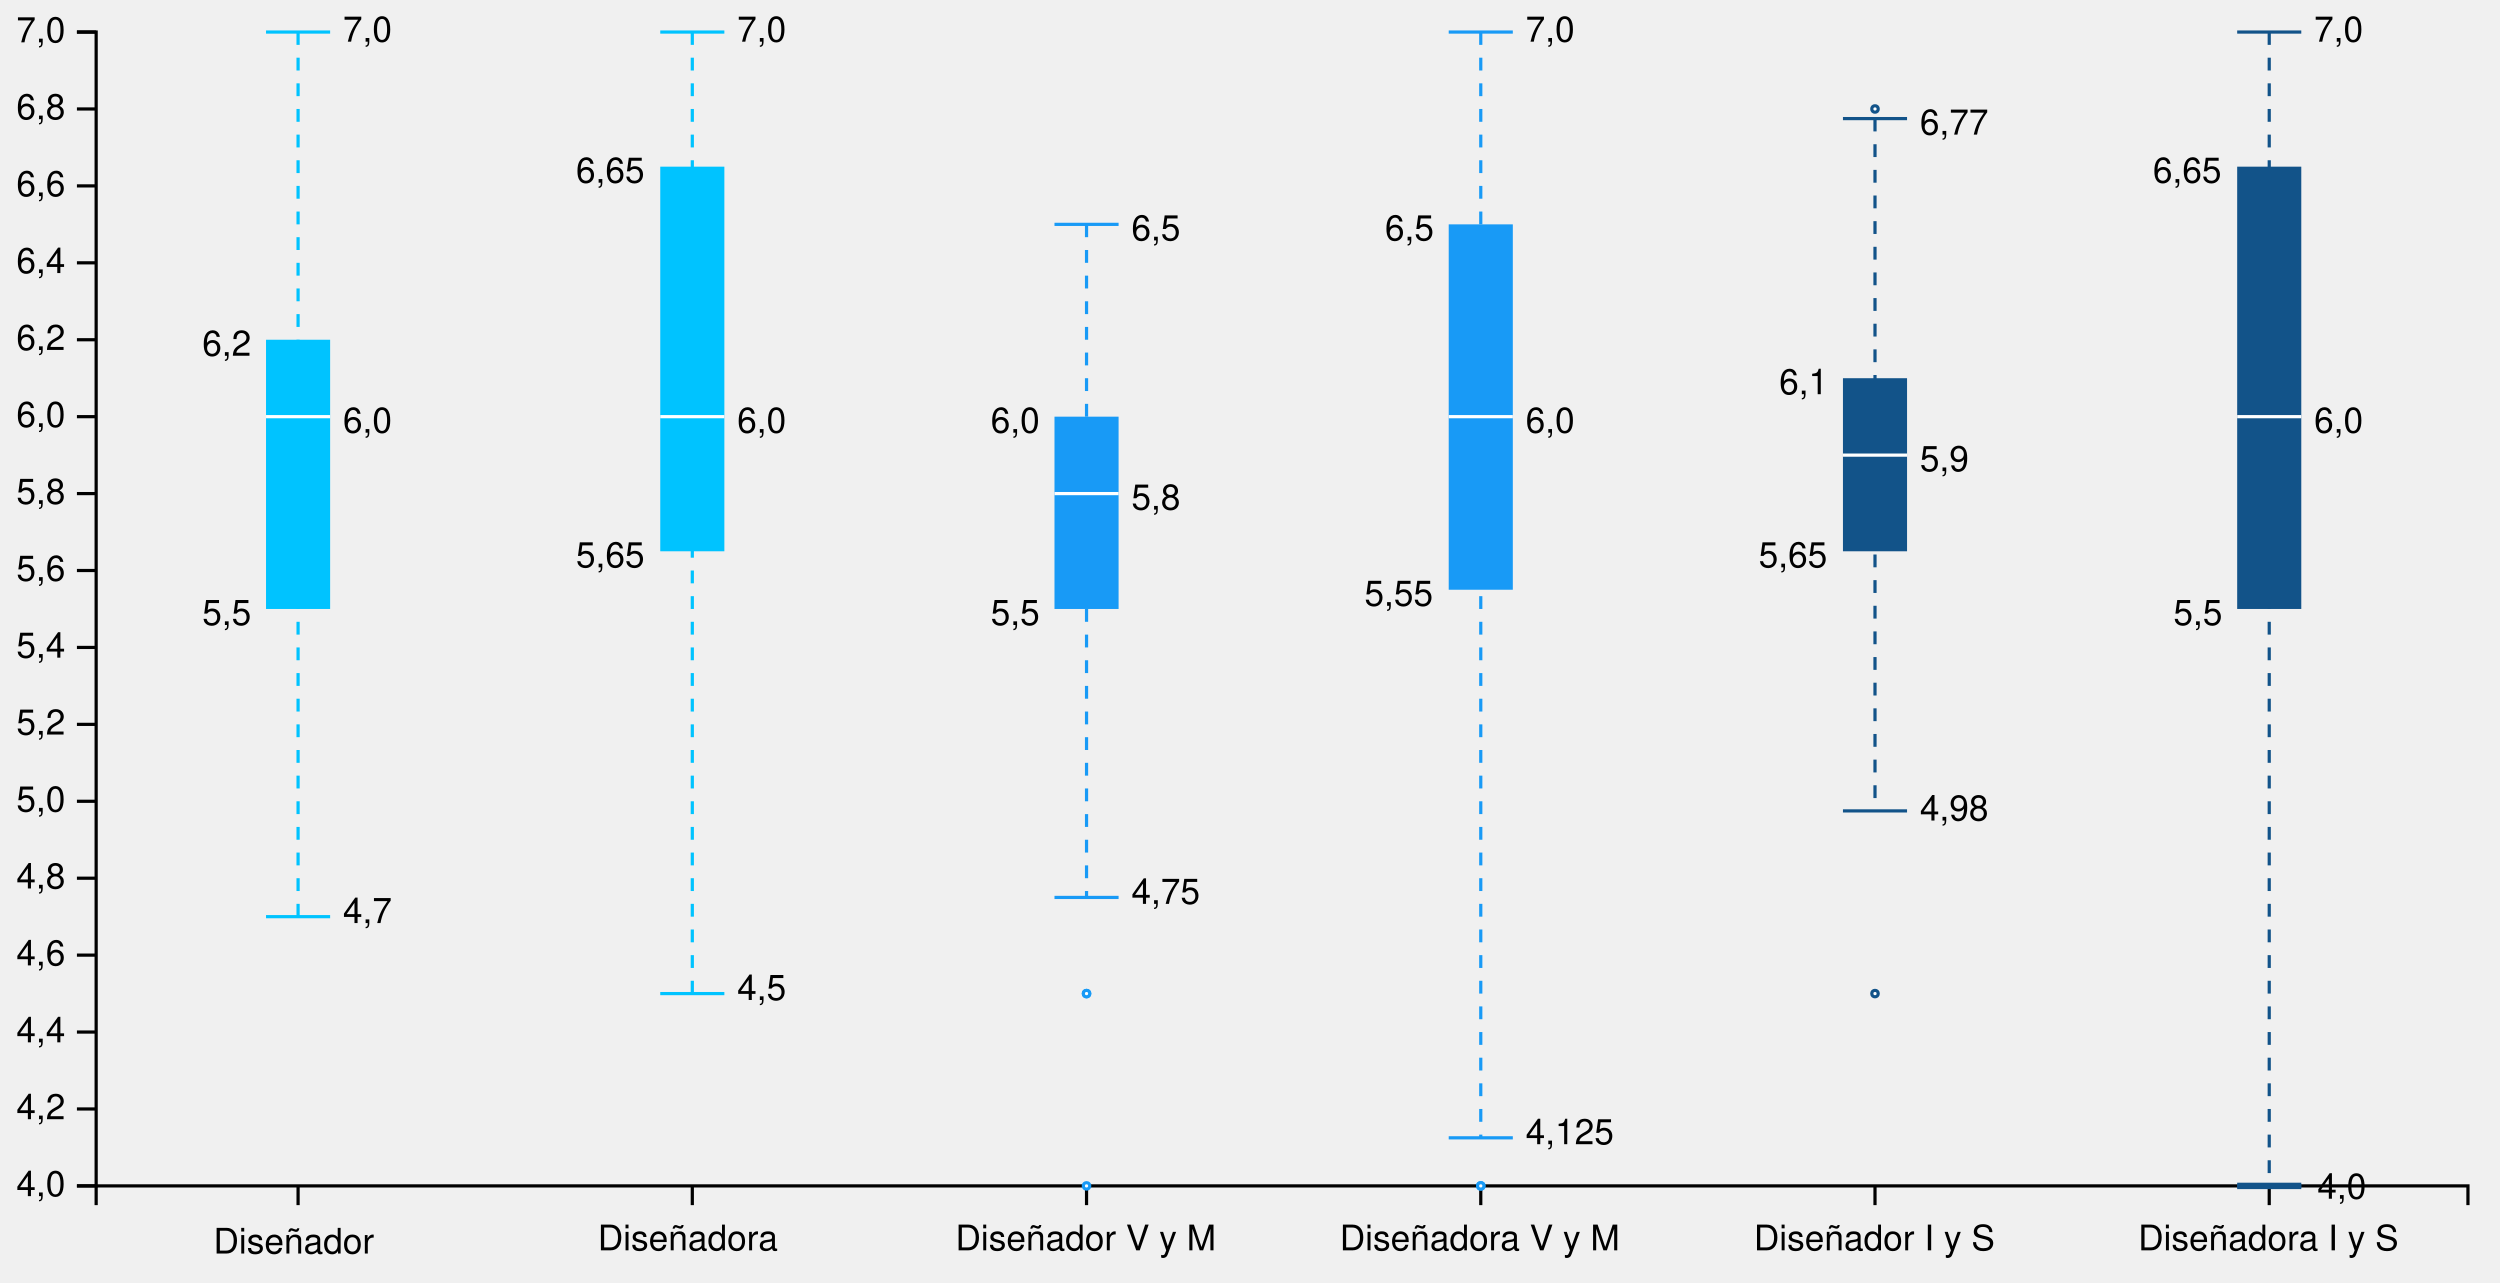
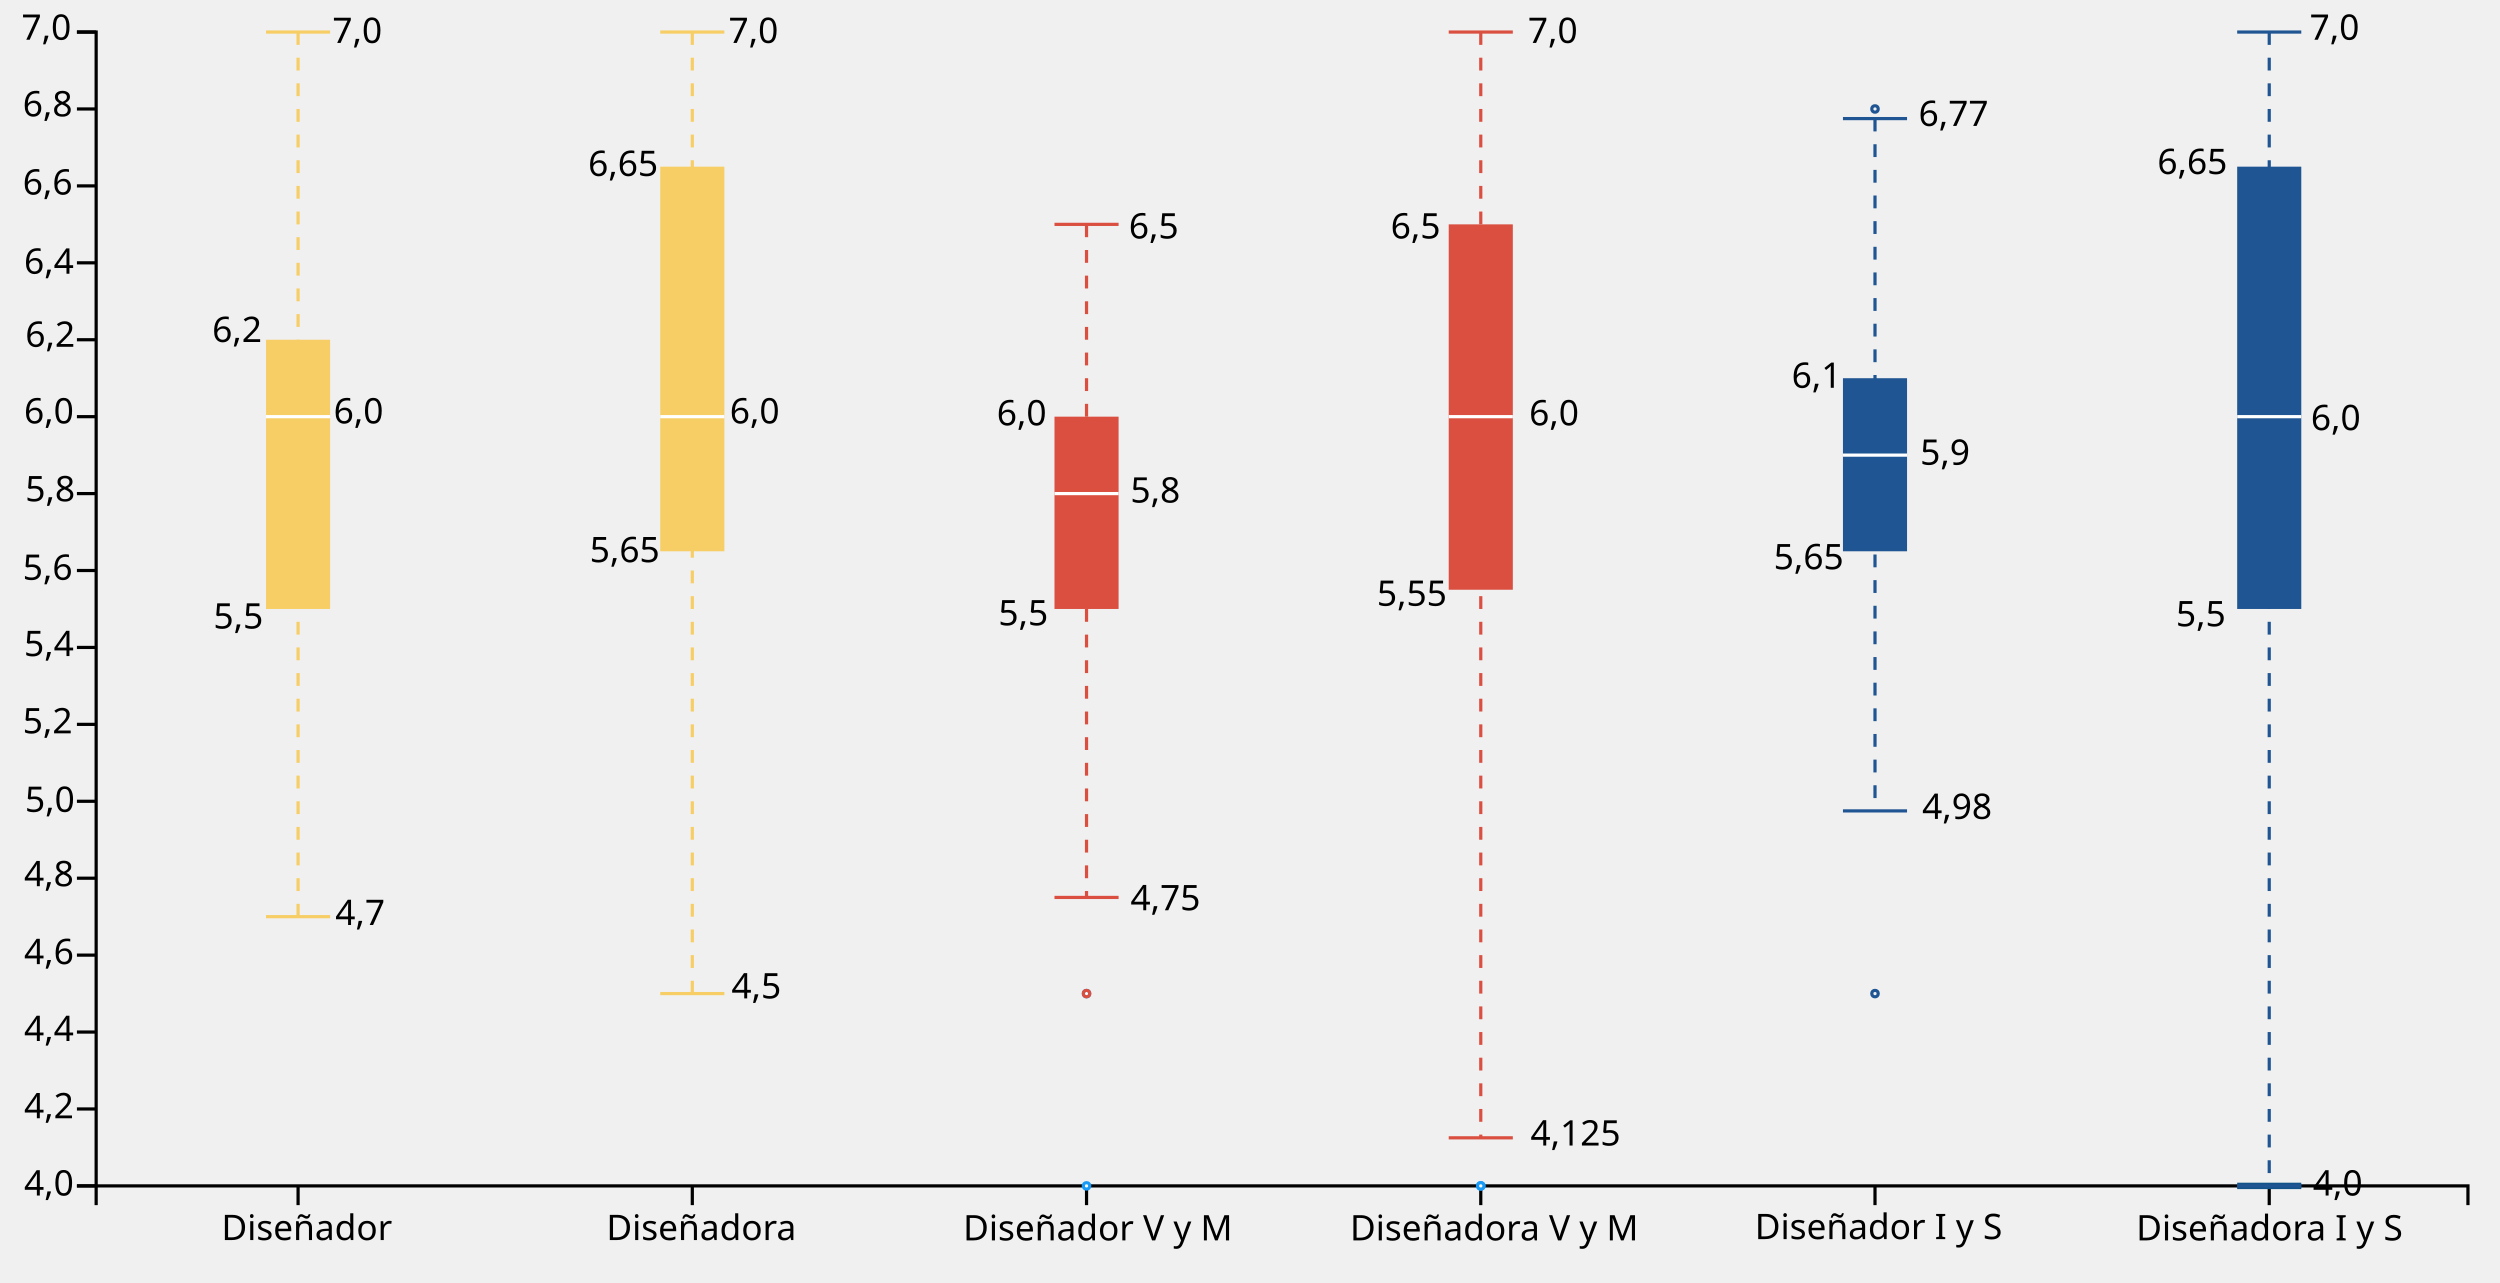
- <svg xmlns="http://www.w3.org/2000/svg" version="1.2" viewBox="0 0 780 400">
-   <style>
-         tspan {
-             white-space: pre;
-         }
-         .s0 {
-             fill: none;
-             stroke: #000000;
-         }
-         .t1 {
-             font-size: 11px;
-             fill: #000000;
-             font-weight: 400;
-             font-family: Helvetica, Arial, sans-serif;
-         }
-         .s2 {
-             fill: #000000;
-             stroke: #00c3ff;
-             stroke-dasharray: 4;
-         }
-         .s3 {
-             fill: #000000;
-             stroke: #00c3ff;
-         }
-         .s4 {
-             fill: #00c3ff;
-         }
-         .s5 {
-             fill: #000000;
-             stroke: #ffffff;
-         }
-         .s6 {
-             fill: #000000;
-             stroke: #189af6;
-             stroke-dasharray: 4;
-         }
-         .s7 {
-             fill: #000000;
-             stroke: #189af6;
-         }
-         .s8 {
-             fill: #189af6;
-         }
-         .s9 {
-             fill: #ffffff;
-             stroke: #189af6;
-         }
-         .s10 {
-             fill: #000000;
-             stroke: #125389;
-             stroke-dasharray: 4;
-         }
-         .s11 {
-             fill: #000000;
-             stroke: #125389;
-         }
-         .s12 {
-             fill: #125389;
-         }
-         .s13 {
-             fill: #ffffff;
-             stroke: #125389;
-         }
-         .s14 {
-             fill: #000000;
-             stroke: #125389;
-             stroke-width: 2;
-         }
+ <svg xmlns="http://www.w3.org/2000/svg" id="Capa_1" version="1.1" viewBox="0 0 780 400">
+   <defs>
+     <style>
+       .st0, .st1, .st2, .st3, .st4, .st5, .st6 {
+         fill: none;
+       }
+ 
+       .st0, .st1, .st2, .st3, .st4, .st6 {
+         stroke-miterlimit: 10;
+       }
+ 
+       .st0, .st2, .st6 {
+         stroke-dasharray: 4;
+       }
+ 
+       .st0, .st4 {
+         stroke: #1f5592;
+       }
+ 
+       .st7 {
+         stroke: #125389;
+         stroke-width: 2px;
+       }
+ 
+       .st8 {
+         fill: #fff;
+         stroke: #189af6;
+       }
+ 
+       .st9 {
+         font-family: Timeless-Normal, Timeless;
+         font-size: 11px;
+       }
+ 
+       .st9, .st10 {
+         isolation: isolate;
+       }
+ 
+       .st1, .st6 {
+         stroke: #f7ce65;
+       }
+ 
+       .st2, .st3 {
+         stroke: #da4f40;
+       }
+ 
+       .st11 {
+         fill: #f7ce65;
+       }
+ 
+       .st12 {
+         fill: #da4f40;
+       }
+ 
+       .st13 {
+         fill: #1f5592;
+       }
+ 
+       .st14 {
+         stroke: #fff;
+       }
+ 
+       .st5 {
+         stroke: #000;
+       }
    </style>
-   <g id="viz">
-     <g id="y axis">
-       <path class="s0" d="m24 370h6v-360h-6" />
-       <g>
-         <path class="s0" d="m30 370h-6" />
-         <text id="4,0" style="transform: matrix(1, 0, 0, 1, 5.1, 373.2);">
-           <tspan x="0" y="0" class="t1">4,0</tspan>
-         </text>
-       </g>
-       <g>
-         <path class="s0" d="m30 346h-6" />
-         <text id="4,2" style="transform: matrix(1, 0, 0, 1, 5.1, 349.2);">
-           <tspan x="0" y="0" class="t1">4,2</tspan>
-         </text>
-       </g>
-       <g>
-         <path class="s0" d="m30 322h-6" />
-         <text id="4,4" style="transform: matrix(1, 0, 0, 1, 5.1, 325.2);">
-           <tspan x="0" y="0" class="t1">4,4</tspan>
-         </text>
-       </g>
-       <g>
-         <path class="s0" d="m30 298h-6" />
-         <text id="4,6" style="transform: matrix(1, 0, 0, 1, 5.1, 301.2);">
-           <tspan x="0" y="0" class="t1">4,6</tspan>
-         </text>
-       </g>
-       <g>
-         <path class="s0" d="m30 274h-6" />
-         <text id="4,8" style="transform: matrix(1, 0, 0, 1, 5.1, 277.2);">
-           <tspan x="0" y="0" class="t1">4,8</tspan>
-         </text>
-       </g>
-       <g>
-         <path class="s0" d="m30 250h-6" />
-         <text id="5,0" style="transform: matrix(1, 0, 0, 1, 5.1, 253.2);">
-           <tspan x="0" y="0" class="t1">5,0</tspan>
-         </text>
-       </g>
-       <g>
-         <path class="s0" d="m30 226h-6" />
-         <text id="5,2" style="transform: matrix(1, 0, 0, 1, 5.1, 229.2);">
-           <tspan x="0" y="0" class="t1">5,2</tspan>
-         </text>
-       </g>
-       <g>
-         <path class="s0" d="m30 202h-6" />
-         <text id="5,4" style="transform: matrix(1, 0, 0, 1, 5.1, 205.2);">
-           <tspan x="0" y="0" class="t1">5,4</tspan>
-         </text>
-       </g>
-       <g>
-         <path class="s0" d="m30 178h-6" />
-         <text id="5,6" style="transform: matrix(1, 0, 0, 1, 5.1, 181.2);">
-           <tspan x="0" y="0" class="t1">5,6</tspan>
-         </text>
-       </g>
-       <g>
-         <path class="s0" d="m30 154h-6" />
-         <text id="5,8" style="transform: matrix(1, 0, 0, 1, 5.1, 157.2);">
-           <tspan x="0" y="0" class="t1">5,8</tspan>
-         </text>
-       </g>
-       <g>
-         <path class="s0" d="m30 130h-6" />
-         <text id="6,0" style="transform: matrix(1, 0, 0, 1, 5.1, 133.2);">
-           <tspan x="0" y="0" class="t1">6,0</tspan>
-         </text>
-       </g>
-       <g>
-         <path class="s0" d="m30 106h-6" />
-         <text id="6,2" style="transform: matrix(1, 0, 0, 1, 5.1, 109.2);">
-           <tspan x="0" y="0" class="t1">6,2</tspan>
-         </text>
-       </g>
-       <g>
-         <path class="s0" d="m30 82h-6" />
-         <text id="6,4" style="transform: matrix(1, 0, 0, 1, 5.1, 85.2);">
-           <tspan x="0" y="0" class="t1">6,4</tspan>
-         </text>
-       </g>
-       <g>
-         <path class="s0" d="m30 58h-6" />
-         <text id="6,6" style="transform: matrix(1, 0, 0, 1, 5.1, 61.2);">
-           <tspan x="0" y="0" class="t1">6,6</tspan>
-         </text>
-       </g>
-       <g>
-         <path class="s0" d="m30 34h-6" />
-         <text id="6,8" style="transform: matrix(1, 0, 0, 1, 5.1, 37.2);">
-           <tspan x="0" y="0" class="t1">6,8</tspan>
-         </text>
-       </g>
-       <g>
-         <path class="s0" d="m30 10h-6" />
-         <text id="7,0" style="transform: matrix(1, 0, 0, 1, 5.1, 13.2);">
-           <tspan x="0" y="0" class="t1">7,0</tspan>
-         </text>
-       </g>
-     </g>
-     <g id="x axis">
-       <path class="s0" d="m30 376v-6h740v6" />
-       <g>
-         <path class="s0" d="m93 370v6" />
-         <text id="Diseñador " style="transform: matrix(1, 0, 0, 1, 66.6, 391.1);">
-           <tspan x="0" y="0" class="t1">Diseñador</tspan>
-         </text>
-       </g>
-       <g>
-         <path class="s0" d="m216 370v6" />
-         <text id="Diseñadora " style="transform: matrix(1, 0, 0, 1, 186.5, 390.1);">
-           <tspan x="0" y="0" class="t1">Diseñadora</tspan>
-         </text>
-       </g>
-       <g>
-         <path class="s0" d="m339 370v6" />
-         <text id="Diseñador V y M" style="transform: matrix(1, 0, 0, 1, 298.1, 390.1);">
-           <tspan x="0" y="0" class="t1">Diseñador V y M</tspan>
-         </text>
-       </g>
-       <g>
-         <path class="s0" d="m462 370v6" />
-         <text id="Diseñadora V y M" style="transform: matrix(1, 0, 0, 1, 418, 390.1);">
-           <tspan x="0" y="0" class="t1">Diseñadora V y M</tspan>
-         </text>
-       </g>
-       <g>
-         <path class="s0" d="m585 370v6" />
-         <text id="Diseñador I y S" style="transform: matrix(1, 0, 0, 1, 547.2, 390.1);">
-           <tspan x="0" y="0" class="t1">Diseñador I y S</tspan>
-         </text>
-       </g>
-       <g>
-         <path class="s0" d="m708 370v6" />
-         <text id="Diseñadora I y S" style="transform: matrix(1, 0, 0, 1, 667.1, 390.1);">
-           <tspan x="0" y="0" class="t1">Diseñadora I y S</tspan>
-         </text>
-       </g>
-     </g>
-     <g id="boxplots">
-       <g id="diseñador">
-         <path class="s2" d="m93 10v276" />
-         <path class="s3" d="m83 10h20" />
-         <path class="s3" d="m83 286h20" />
-         <path class="s4" d="m83 106h20v84h-20z" />
-         <path class="s5" d="m83 130h20" />
-       </g>
-       <g id="diseñadora">
-         <path class="s2" d="m216 10v300" />
-         <path class="s3" d="m206 10h20" />
-         <path class="s3" d="m206 310h20" />
-         <path class="s4" d="m206 52h20v120h-20z" />
-         <path class="s5" d="m206 130h20" />
-       </g>
-       <g id="diseñador v y m">
-         <path class="s6" d="m339 70v210" />
-         <path class="s7" d="m329 70h20" />
-         <path class="s7" d="m329 280h20" />
-         <path class="s8" d="m329 130h20v60h-20z" />
-         <path class="s5" d="m329 154h20" />
-         <path class="s9" d="m339 311c-0.6 0-1-0.4-1-1 0-0.6 0.4-1 1-1 0.6 0 1 0.4 1 1 0 0.6-0.4 1-1 1z" />
-         <path class="s9" d="m339 311c-0.6 0-1-0.4-1-1 0-0.6 0.4-1 1-1 0.6 0 1 0.4 1 1 0 0.6-0.4 1-1 1z" />
-         <path class="s9" d="m339 371c-0.6 0-1-0.4-1-1 0-0.6 0.4-1 1-1 0.6 0 1 0.4 1 1 0 0.6-0.4 1-1 1z" />
-       </g>
-       <g id="diseñadora v y m">
-         <path class="s6" d="m462 10v345" />
-         <path class="s7" d="m452 10h20" />
-         <path class="s7" d="m452 355h20" />
-         <path class="s8" d="m452 70h20v114h-20z" />
-         <path class="s5" d="m452 130h20" />
-         <path class="s9" d="m462 371c-0.6 0-1-0.4-1-1 0-0.6 0.4-1 1-1 0.6 0 1 0.4 1 1 0 0.6-0.4 1-1 1z" />
-         <path class="s9" d="m462 371c-0.6 0-1-0.4-1-1 0-0.6 0.4-1 1-1 0.6 0 1 0.4 1 1 0 0.6-0.4 1-1 1z" />
-       </g>
-       <g id="diseñador i y s">
-         <path class="s10" d="m585 37v216" />
-         <path class="s11" d="m575 37h20" />
-         <path class="s11" d="m575 253h20" />
-         <path class="s12" d="m575 118h20v54h-20z" />
-         <path class="s5" d="m575 142h20" />
-         <path class="s13" d="m585 311c-0.6 0-1-0.4-1-1 0-0.6 0.4-1 1-1 0.6 0 1 0.4 1 1 0 0.6-0.4 1-1 1z" />
-         <path class="s13" d="m585 35c-0.6 0-1-0.4-1-1 0-0.6 0.4-1 1-1 0.6 0 1 0.4 1 1 0 0.6-0.4 1-1 1z" />
-       </g>
-       <g id="diseñadora i y s">
-         <path class="s10" d="m708 10v360" />
-         <path class="s11" d="m698 10h20" />
-         <path id="Layer copy" class="s14" d="m698 370h20" />
-         <path class="s11" d="m698 370h20" />
-         <path class="s12" d="m698 52h20v138h-20z" />
-         <path class="s5" d="m698 130h20" />
-       </g>
-     </g>
-     <g id="boxplots">
-       <g>
-         <text id="7,0" style="transform: matrix(1, 0, 0, 1, 107, 13);">
-           <tspan x="0" y="0" class="t1">7,0</tspan>
-         </text>
-         <text id="4,7" style="transform: matrix(1, 0, 0, 1, 107, 288);">
-           <tspan x="0" y="0" class="t1">4,7</tspan>
-         </text>
-         <text id="6,0" style="transform: matrix(1, 0, 0, 1, 107, 135);">
-           <tspan x="0" y="0" class="t1">6,0</tspan>
-         </text>
-         <text id="5,5" style="transform: matrix(1, 0, 0, 1, 63.1, 195);">
-           <tspan x="0" y="0" class="t1">5,5</tspan>
-         </text>
-         <text id="6,2" style="transform: matrix(1, 0, 0, 1, 63.1, 111);">
-           <tspan x="0" y="0" class="t1">6,2</tspan>
-         </text>
-       </g>
-       <g>
-         <text id="7,0" style="transform: matrix(1, 0, 0, 1, 230, 13);">
-           <tspan x="0" y="0" class="t1">7,0</tspan>
-         </text>
-         <text id="4,5" style="transform: matrix(1, 0, 0, 1, 230, 312);">
-           <tspan x="0" y="0" class="t1">4,5</tspan>
-         </text>
-         <text id="6,0" style="transform: matrix(1, 0, 0, 1, 230, 135);">
-           <tspan x="0" y="0" class="t1">6,0</tspan>
-         </text>
-         <text id="5,65" style="transform: matrix(1, 0, 0, 1, 179.7, 177);">
-           <tspan x="0" y="0" class="t1">5,65</tspan>
-         </text>
-         <text id="6,65" style="transform: matrix(1, 0, 0, 1, 179.7, 57);">
-           <tspan x="0" y="0" class="t1">6,65</tspan>
-         </text>
-       </g>
-       <g>
-         <text id="6,5" style="transform: matrix(1, 0, 0, 1, 353, 75);">
-           <tspan x="0" y="0" class="t1">6,5</tspan>
-         </text>
-         <text id="4,75" style="transform: matrix(1, 0, 0, 1, 353, 282);">
-           <tspan x="0" y="0" class="t1">4,75</tspan>
-         </text>
-         <text id="5,8" style="transform: matrix(1, 0, 0, 1, 353, 159);">
-           <tspan x="0" y="0" class="t1">5,8</tspan>
-         </text>
-         <text id="5,5" style="transform: matrix(1, 0, 0, 1, 309.1, 195);">
-           <tspan x="0" y="0" class="t1">5,5</tspan>
-         </text>
-         <text id="6,0" style="transform: matrix(1, 0, 0, 1, 309.1, 135);">
-           <tspan x="0" y="0" class="t1">6,0</tspan>
-         </text>
-       </g>
-       <g>
-         <text id="7,0" style="transform: matrix(1, 0, 0, 1, 476, 13);">
-           <tspan x="0" y="0" class="t1">7,0</tspan>
-         </text>
-         <text id="4,125" style="transform: matrix(1, 0, 0, 1, 476, 357);">
-           <tspan x="0" y="0" class="t1">4,125</tspan>
-         </text>
-         <text id="6,0" style="transform: matrix(1, 0, 0, 1, 476, 135);">
-           <tspan x="0" y="0" class="t1">6,0</tspan>
-         </text>
-         <text id="5,55" style="transform: matrix(1, 0, 0, 1, 425.7, 189);">
-           <tspan x="0" y="0" class="t1">5,55</tspan>
-         </text>
-         <text id="6,5" style="transform: matrix(1, 0, 0, 1, 432.1, 75);">
-           <tspan x="0" y="0" class="t1">6,5</tspan>
-         </text>
-       </g>
-       <g>
-         <text id="6,77" style="transform: matrix(1, 0, 0, 1, 599, 42);">
-           <tspan x="0" y="0" class="t1">6,77</tspan>
-         </text>
-         <text id="4.98" style="transform: matrix(1, 0, 0, 1, 599, 256);">
-           <tspan x="0" y="0" class="t1">4,98</tspan>
-         </text>
-         <text id="5,9" style="transform: matrix(1, 0, 0, 1, 599, 147);">
-           <tspan x="0" y="0" class="t1">5,9</tspan>
-         </text>
-         <text id="5,65" style="transform: matrix(1, 0, 0, 1, 548.7, 177);">
-           <tspan x="0" y="0" class="t1">5,65</tspan>
-         </text>
-         <text id="6,1" style="transform: matrix(1, 0, 0, 1, 555.1, 123);">
-           <tspan x="0" y="0" class="t1">6,1</tspan>
-         </text>
-       </g>
-       <g>
-         <text id="7,0" style="transform: matrix(1, 0, 0, 1, 722, 13);">
-           <tspan x="0" y="0" class="t1">7,0</tspan>
-         </text>
-         <text id="4,0" style="transform: matrix(1, 0, 0, 1, 723, 374);">
-           <tspan x="0" y="0" class="t1">4,0</tspan>
-         </text>
-         <text id="6,0" style="transform: matrix(1, 0, 0, 1, 722, 135);">
-           <tspan x="0" y="0" class="t1">6,0</tspan>
-         </text>
-         <text id="5,5" style="transform: matrix(1, 0, 0, 1, 678.1, 195);">
-           <tspan x="0" y="0" class="t1">5,5</tspan>
-         </text>
-         <text id="6,65" style="transform: matrix(1, 0, 0, 1, 671.7, 57);">
-           <tspan x="0" y="0" class="t1">6,65</tspan>
-         </text>
-       </g>
-     </g>
+   </defs>
+   <path class="st5" d="M24,370h6V10h-6" />
+   <path class="st5" d="M30,370h-6" />
+   <g id="_x34__x2C_0" class="st10">
+     <g class="st10">
+       <text class="st9" transform="translate(7.5 373)">
+         <tspan x="0" y="0">4,0</tspan>
+       </text>
+     </g>
+   </g>
+   <path class="st5" d="M30,346h-6" />
+   <g id="_x34__x2C_2" class="st10">
+     <g class="st10">
+       <text class="st9" transform="translate(7.5 348.9)">
+         <tspan x="0" y="0">4,2</tspan>
+       </text>
+     </g>
+   </g>
+   <path class="st5" d="M30,322h-6" />
+   <g id="_x34__x2C_4" class="st10">
+     <g class="st10">
+       <text class="st9" transform="translate(7.5 324.8)">
+         <tspan x="0" y="0">4,4</tspan>
+       </text>
+     </g>
+   </g>
+   <path class="st5" d="M30,298h-6" />
+   <g id="_x34__x2C_6" class="st10">
+     <g class="st10">
+       <text class="st9" transform="translate(7.5 300.8)">
+         <tspan x="0" y="0">4,6</tspan>
+       </text>
+     </g>
+   </g>
+   <path class="st5" d="M30,274h-6" />
+   <g id="_x34__x2C_8" class="st10">
+     <g class="st10">
+       <text class="st9" transform="translate(7.5 276.5)">
+         <tspan x="0" y="0">4,8</tspan>
+       </text>
+     </g>
+   </g>
+   <path class="st5" d="M30,250h-6" />
+   <g id="_x35__x2C_0" class="st10">
+     <g class="st10">
+       <text class="st9" transform="translate(7.8 253.3)">
+         <tspan x="0" y="0">5,0</tspan>
+       </text>
+     </g>
+   </g>
+   <path class="st5" d="M30,226h-6" />
+   <g id="_x35__x2C_2" class="st10">
+     <g class="st10">
+       <text class="st9" transform="translate(7.1 228.8)">
+         <tspan x="0" y="0">5,2</tspan>
+       </text>
+     </g>
+   </g>
+   <path class="st5" d="M30,202h-6" />
+   <g id="_x35__x2C_4" class="st10">
+     <g class="st10">
+       <text class="st9" transform="translate(7.5 204.7)">
+         <tspan x="0" y="0">5,4</tspan>
+       </text>
+     </g>
+   </g>
+   <path class="st5" d="M30,178h-6" />
+   <g id="_x35__x2C_6" class="st10">
+     <g class="st10">
+       <text class="st9" transform="translate(7.1 180.9)">
+         <tspan x="0" y="0">5,6</tspan>
+       </text>
+     </g>
+   </g>
+   <path class="st5" d="M30,154h-6" />
+   <g id="_x35__x2C_8" class="st10">
+     <g class="st10">
+       <text class="st9" transform="translate(7.9 156.4)">
+         <tspan x="0" y="0">5,8</tspan>
+       </text>
+     </g>
+   </g>
+   <path class="st5" d="M30,130h-6" />
+   <g id="_x36__x2C_0" class="st10">
+     <g class="st10">
+       <text class="st9" transform="translate(7.5 132.1)">
+         <tspan x="0" y="0">6,0</tspan>
+       </text>
+     </g>
+   </g>
+   <path class="st5" d="M30,106h-6" />
+   <g id="_x36__x2C_2" class="st10">
+     <g class="st10">
+       <text class="st9" transform="translate(7.9 108.2)">
+         <tspan x="0" y="0">6,2</tspan>
+       </text>
+     </g>
+   </g>
+   <path class="st5" d="M30,82h-6" />
+   <g id="_x36__x2C_4" class="st10">
+     <g class="st10">
+       <text class="st9" transform="translate(7.5 85.4)">
+         <tspan x="0" y="0">6,4</tspan>
+       </text>
+     </g>
+   </g>
+   <path class="st5" d="M30,58h-6" />
+   <g id="_x36__x2C_6" class="st10">
+     <g class="st10">
+       <text class="st9" transform="translate(7.1 60.7)">
+         <tspan x="0" y="0">6,6</tspan>
+       </text>
+     </g>
+   </g>
+   <path class="st5" d="M30,34h-6" />
+   <g id="_x36__x2C_8" class="st10">
+     <g class="st10">
+       <text class="st9" transform="translate(7.1 36.3)">
+         <tspan x="0" y="0">6,8</tspan>
+       </text>
+     </g>
+   </g>
+   <path class="st5" d="M30,10h-6" />
+   <g id="_x37__x2C_0" class="st10">
+     <g class="st10">
+       <text class="st9" transform="translate(6.7 12.4)">
+         <tspan x="0" y="0">7,0</tspan>
+       </text>
+     </g>
+   </g>
+   <path class="st5" d="M30,376v-6h740v6" />
+   <path class="st5" d="M93,370v6" />
+   <g id="Diseñador">
+     <g class="st10">
+       <text class="st9" transform="translate(69.1 386.9)">
+         <tspan x="0" y="0">Diseñador</tspan>
+       </text>
+     </g>
+   </g>
+   <path class="st5" d="M216,370v6" />
+   <g id="Diseñadora">
+     <g class="st10">
+       <text class="st9" transform="translate(189.2 386.9)">
+         <tspan x="0" y="0">Diseñadora</tspan>
+       </text>
+     </g>
+   </g>
+   <path class="st5" d="M339,370v6" />
+   <g id="Diseñador_V_y_M">
+     <g class="st10">
+       <text class="st9" transform="translate(300.5 387)">
+         <tspan x="0" y="0">Diseñador V y M</tspan>
+       </text>
+     </g>
+   </g>
+   <path class="st5" d="M462,370v6" />
+   <g id="Diseñadora_V_y_M">
+     <g class="st10">
+       <text class="st9" transform="translate(421.2 387)">
+         <tspan x="0" y="0">Diseñadora V y M</tspan>
+       </text>
+     </g>
+   </g>
+   <path class="st5" d="M585,370v6" />
+   <g id="Diseñador_I_y_S">
+     <g class="st10">
+       <text class="st9" transform="translate(547.5 386.6)">
+         <tspan x="0" y="0">Diseñador I y S</tspan>
+       </text>
+     </g>
+   </g>
+   <path class="st5" d="M708,370v6" />
+   <g id="Diseñadora_I_y_S">
+     <g class="st10">
+       <text class="st9" transform="translate(666.5 387)">
+         <tspan x="0" y="0">Diseñadora I y S</tspan>
+       </text>
+     </g>
+   </g>
+   <path class="st6" d="M93,10v276" />
+   <path class="st1" d="M83,10h20" />
+   <path class="st1" d="M83,286h20" />
+   <path class="st11" d="M83,106h20v84h-20v-84Z" />
+   <path class="st14" d="M83,130h20" />
+   <path class="st6" d="M216,10v300" />
+   <path class="st1" d="M206,10h20" />
+   <path class="st1" d="M206,310h20" />
+   <path class="st11" d="M206,52h20v120h-20V52Z" />
+   <path class="st14" d="M206,130h20" />
+   <path class="st2" d="M339,70v210" />
+   <path class="st3" d="M329,70h20" />
+   <path class="st3" d="M329,280h20" />
+   <path class="st12" d="M329,130h20v60h-20v-60Z" />
+   <path class="st14" d="M329,154h20" />
+   <path class="st8" d="M339,311c-.6,0-1-.4-1-1s.4-1,1-1,1,.4,1,1-.4,1-1,1Z" />
+   <path class="st3" d="M339,311c-.6,0-1-.4-1-1s.4-1,1-1,1,.4,1,1-.4,1-1,1Z" />
+   <path class="st8" d="M339,371c-.6,0-1-.4-1-1s.4-1,1-1,1,.4,1,1-.4,1-1,1Z" />
+   <path class="st2" d="M462,10v345" />
+   <path class="st3" d="M452,10h20" />
+   <path class="st3" d="M452,355h20" />
+   <path class="st12" d="M452,70h20v114h-20v-114Z" />
+   <path class="st14" d="M452,130h20" />
+   <path class="st8" d="M462,371c-.6,0-1-.4-1-1s.4-1,1-1,1,.4,1,1-.4,1-1,1Z" />
+   <path class="st8" d="M462,371c-.6,0-1-.4-1-1s.4-1,1-1,1,.4,1,1-.4,1-1,1Z" />
+   <path class="st0" d="M585,37v216" />
+   <path class="st4" d="M575,37h20" />
+   <path class="st4" d="M575,253h20" />
+   <path class="st13" d="M575,118h20v54h-20v-54Z" />
+   <path class="st14" d="M575,142h20" />
+   <path class="st4" d="M585,311c-.6,0-1-.4-1-1s.4-1,1-1,1,.4,1,1-.4,1-1,1Z" />
+   <path class="st4" d="M585,35c-.6,0-1-.4-1-1s.4-1,1-1,1,.4,1,1-.4,1-1,1Z" />
+   <path class="st0" d="M708,10v360" />
+   <path class="st4" d="M698,10h20" />
+   <path id="Layer_copy" class="st7" d="M698,370h20" />
+   <path class="st4" d="M698,370h20" />
+   <path class="st13" d="M698,52h20v138h-20V52Z" />
+   <path class="st14" d="M698,130h20" />
+   <g class="st10">
+     <text class="st9" transform="translate(227.3 13.4)">
+       <tspan x="0" y="0">7,0</tspan>
+     </text>
+   </g>
+   <g class="st10">
+     <text class="st9" transform="translate(104.6 288.6)">
+       <tspan x="0" y="0">4,7</tspan>
+     </text>
+   </g>
+   <g class="st10">
+     <text class="st9" transform="translate(477.1 132.7)">
+       <tspan x="0" y="0">6,0</tspan>
+     </text>
+   </g>
+   <g class="st10">
+     <text class="st9" transform="translate(311.5 195.1)">
+       <tspan x="0" y="0">5,5</tspan>
+     </text>
+   </g>
+   <g class="st10">
+     <text class="st9" transform="translate(66.2 106.7)">
+       <tspan x="0" y="0">6,2</tspan>
+     </text>
+   </g>
+   <g class="st10">
+     <text class="st9" transform="translate(476.7 13.4)">
+       <tspan x="0" y="0">7,0</tspan>
+     </text>
+   </g>
+   <g class="st10">
+     <text class="st9" transform="translate(228.2 311.5)">
+       <tspan x="0" y="0">4,5</tspan>
+     </text>
+   </g>
+   <g class="st10">
+     <text class="st9" transform="translate(227.7 132.1)">
+       <tspan x="0" y="0">6,0</tspan>
+     </text>
+   </g>
+   <g class="st10">
+     <text class="st9" transform="translate(553.4 177.6)">
+       <tspan x="0" y="0">5,65</tspan>
+     </text>
+   </g>
+   <g class="st10">
+     <text class="st9" transform="translate(673.1 54.3)">
+       <tspan x="0" y="0">6,65</tspan>
+     </text>
+   </g>
+   <g class="st10">
+     <text class="st9" transform="translate(433.9 74.4)">
+       <tspan x="0" y="0">6,5</tspan>
+     </text>
+   </g>
+   <g class="st10">
+     <text class="st9" transform="translate(352.7 284)">
+       <tspan x="0" y="0">4,75</tspan>
+     </text>
+   </g>
+   <g class="st10">
+     <text class="st9" transform="translate(352.7 156.8)">
+       <tspan x="0" y="0">5,8</tspan>
+     </text>
+   </g>
+   <g class="st10">
+     <text class="st9" transform="translate(66.6 196.1)">
+       <tspan x="0" y="0">5,5</tspan>
+     </text>
+   </g>
+   <g class="st10">
+     <text class="st9" transform="translate(104.1 132.1)">
+       <tspan x="0" y="0">6,0</tspan>
+     </text>
+   </g>
+   <g class="st10">
+     <text class="st9" transform="translate(103.7 13.4)">
+       <tspan x="0" y="0">7,0</tspan>
+     </text>
+   </g>
+   <g class="st10">
+     <text class="st9" transform="translate(477.5 357.4)">
+       <tspan x="0" y="0">4,125</tspan>
+     </text>
+   </g>
+   <g class="st10">
+     <text class="st9" transform="translate(311 132.7)">
+       <tspan x="0" y="0">6,0</tspan>
+     </text>
+   </g>
+   <g class="st10">
+     <text class="st9" transform="translate(429.6 189)">
+       <tspan x="0" y="0">5,55</tspan>
+     </text>
+   </g>
+   <g class="st10">
+     <text class="st9" transform="translate(352.2 74.4)">
+       <tspan x="0" y="0">6,5</tspan>
+     </text>
+   </g>
+   <g class="st10">
+     <text class="st9" transform="translate(598.6 39.3)">
+       <tspan x="0" y="0">6,77</tspan>
+     </text>
+   </g>
+   <g class="st10">
+     <text class="st9" transform="translate(599.7 255.5)">
+       <tspan x="0" y="0">4,98</tspan>
+     </text>
+   </g>
+   <g class="st10">
+     <text class="st9" transform="translate(599.1 145)">
+       <tspan x="0" y="0">5,9</tspan>
+     </text>
+   </g>
+   <g class="st10">
+     <text class="st9" transform="translate(184 175.4)">
+       <tspan x="0" y="0">5,65</tspan>
+     </text>
+   </g>
+   <g class="st10">
+     <text class="st9" transform="translate(559 121)">
+       <tspan x="0" y="0">6,1</tspan>
+     </text>
+   </g>
+   <g class="st10">
+     <text class="st9" transform="translate(720.6 12.4)">
+       <tspan x="0" y="0">7,0</tspan>
+     </text>
+   </g>
+   <g class="st10">
+     <text class="st9" transform="translate(721.6 373)">
+       <tspan x="0" y="0">4,0</tspan>
+     </text>
+   </g>
+   <g class="st10">
+     <text class="st9" transform="translate(721 134.2)">
+       <tspan x="0" y="0">6,0</tspan>
+     </text>
+   </g>
+   <g class="st10">
+     <text class="st9" transform="translate(678.9 195.4)">
+       <tspan x="0" y="0">5,5</tspan>
+     </text>
+   </g>
+   <g class="st10">
+     <text class="st9" transform="translate(183.5 54.9)">
+       <tspan x="0" y="0">6,65</tspan>
+     </text>
  </g>
</svg>
